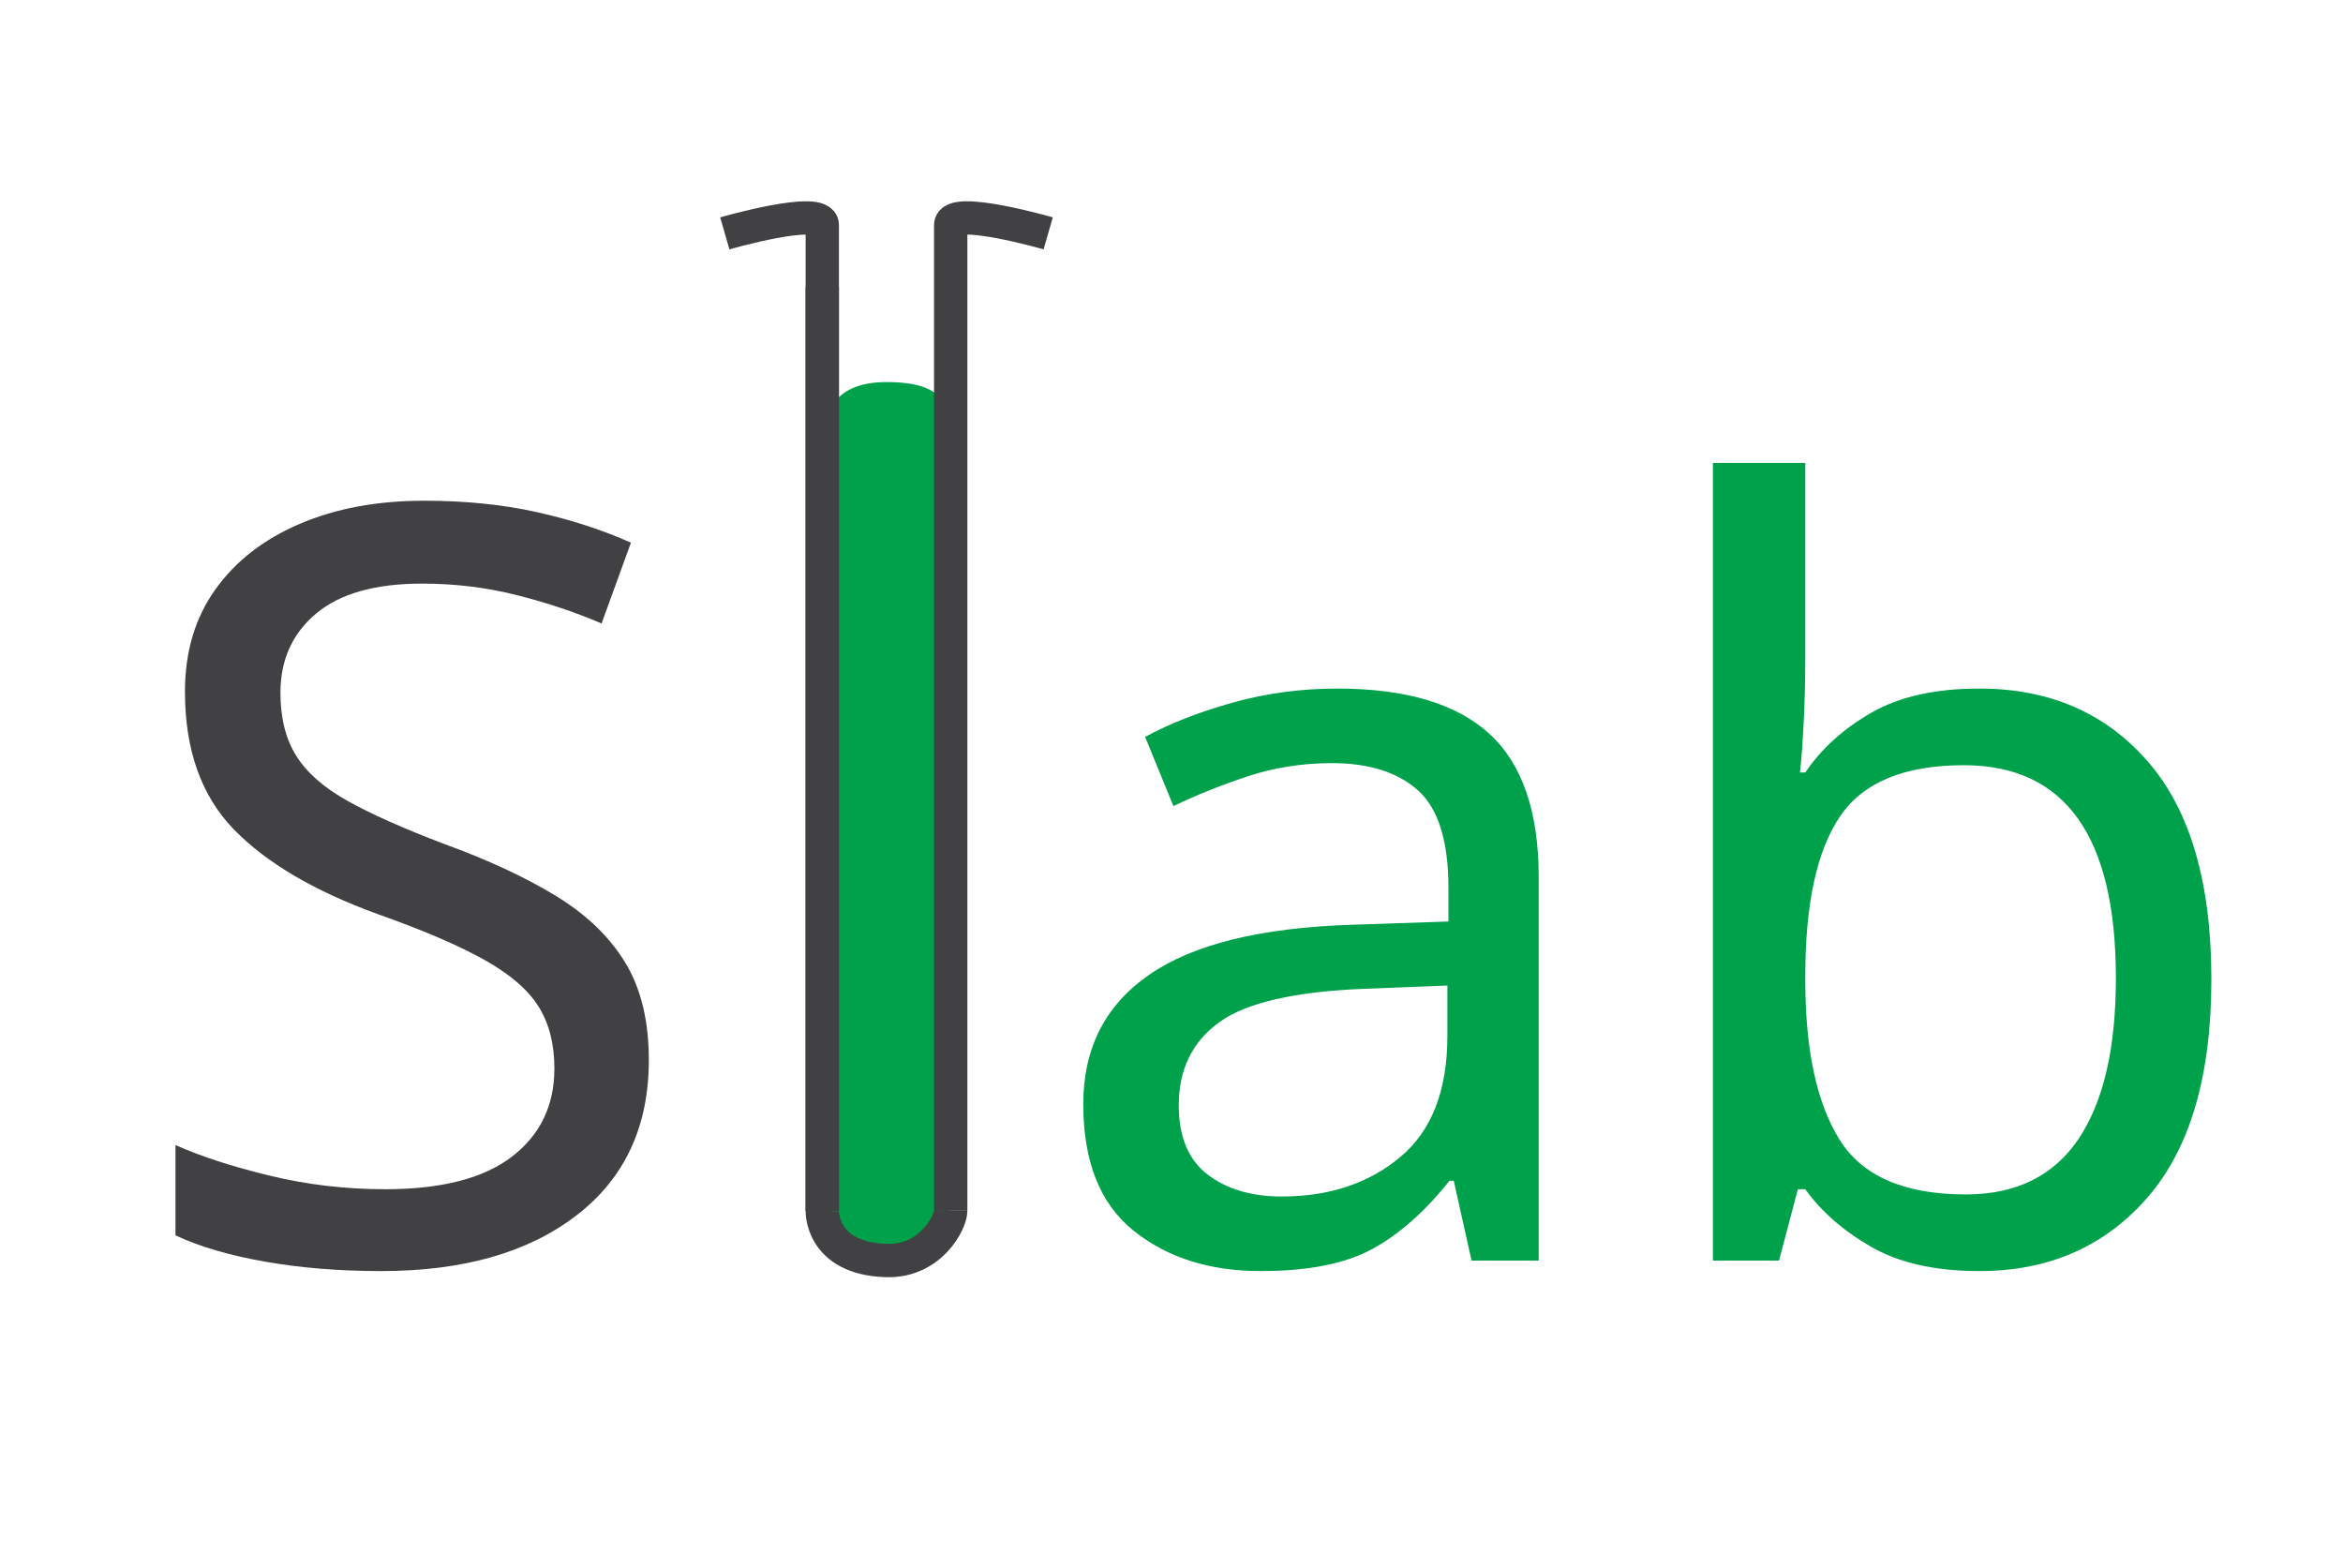
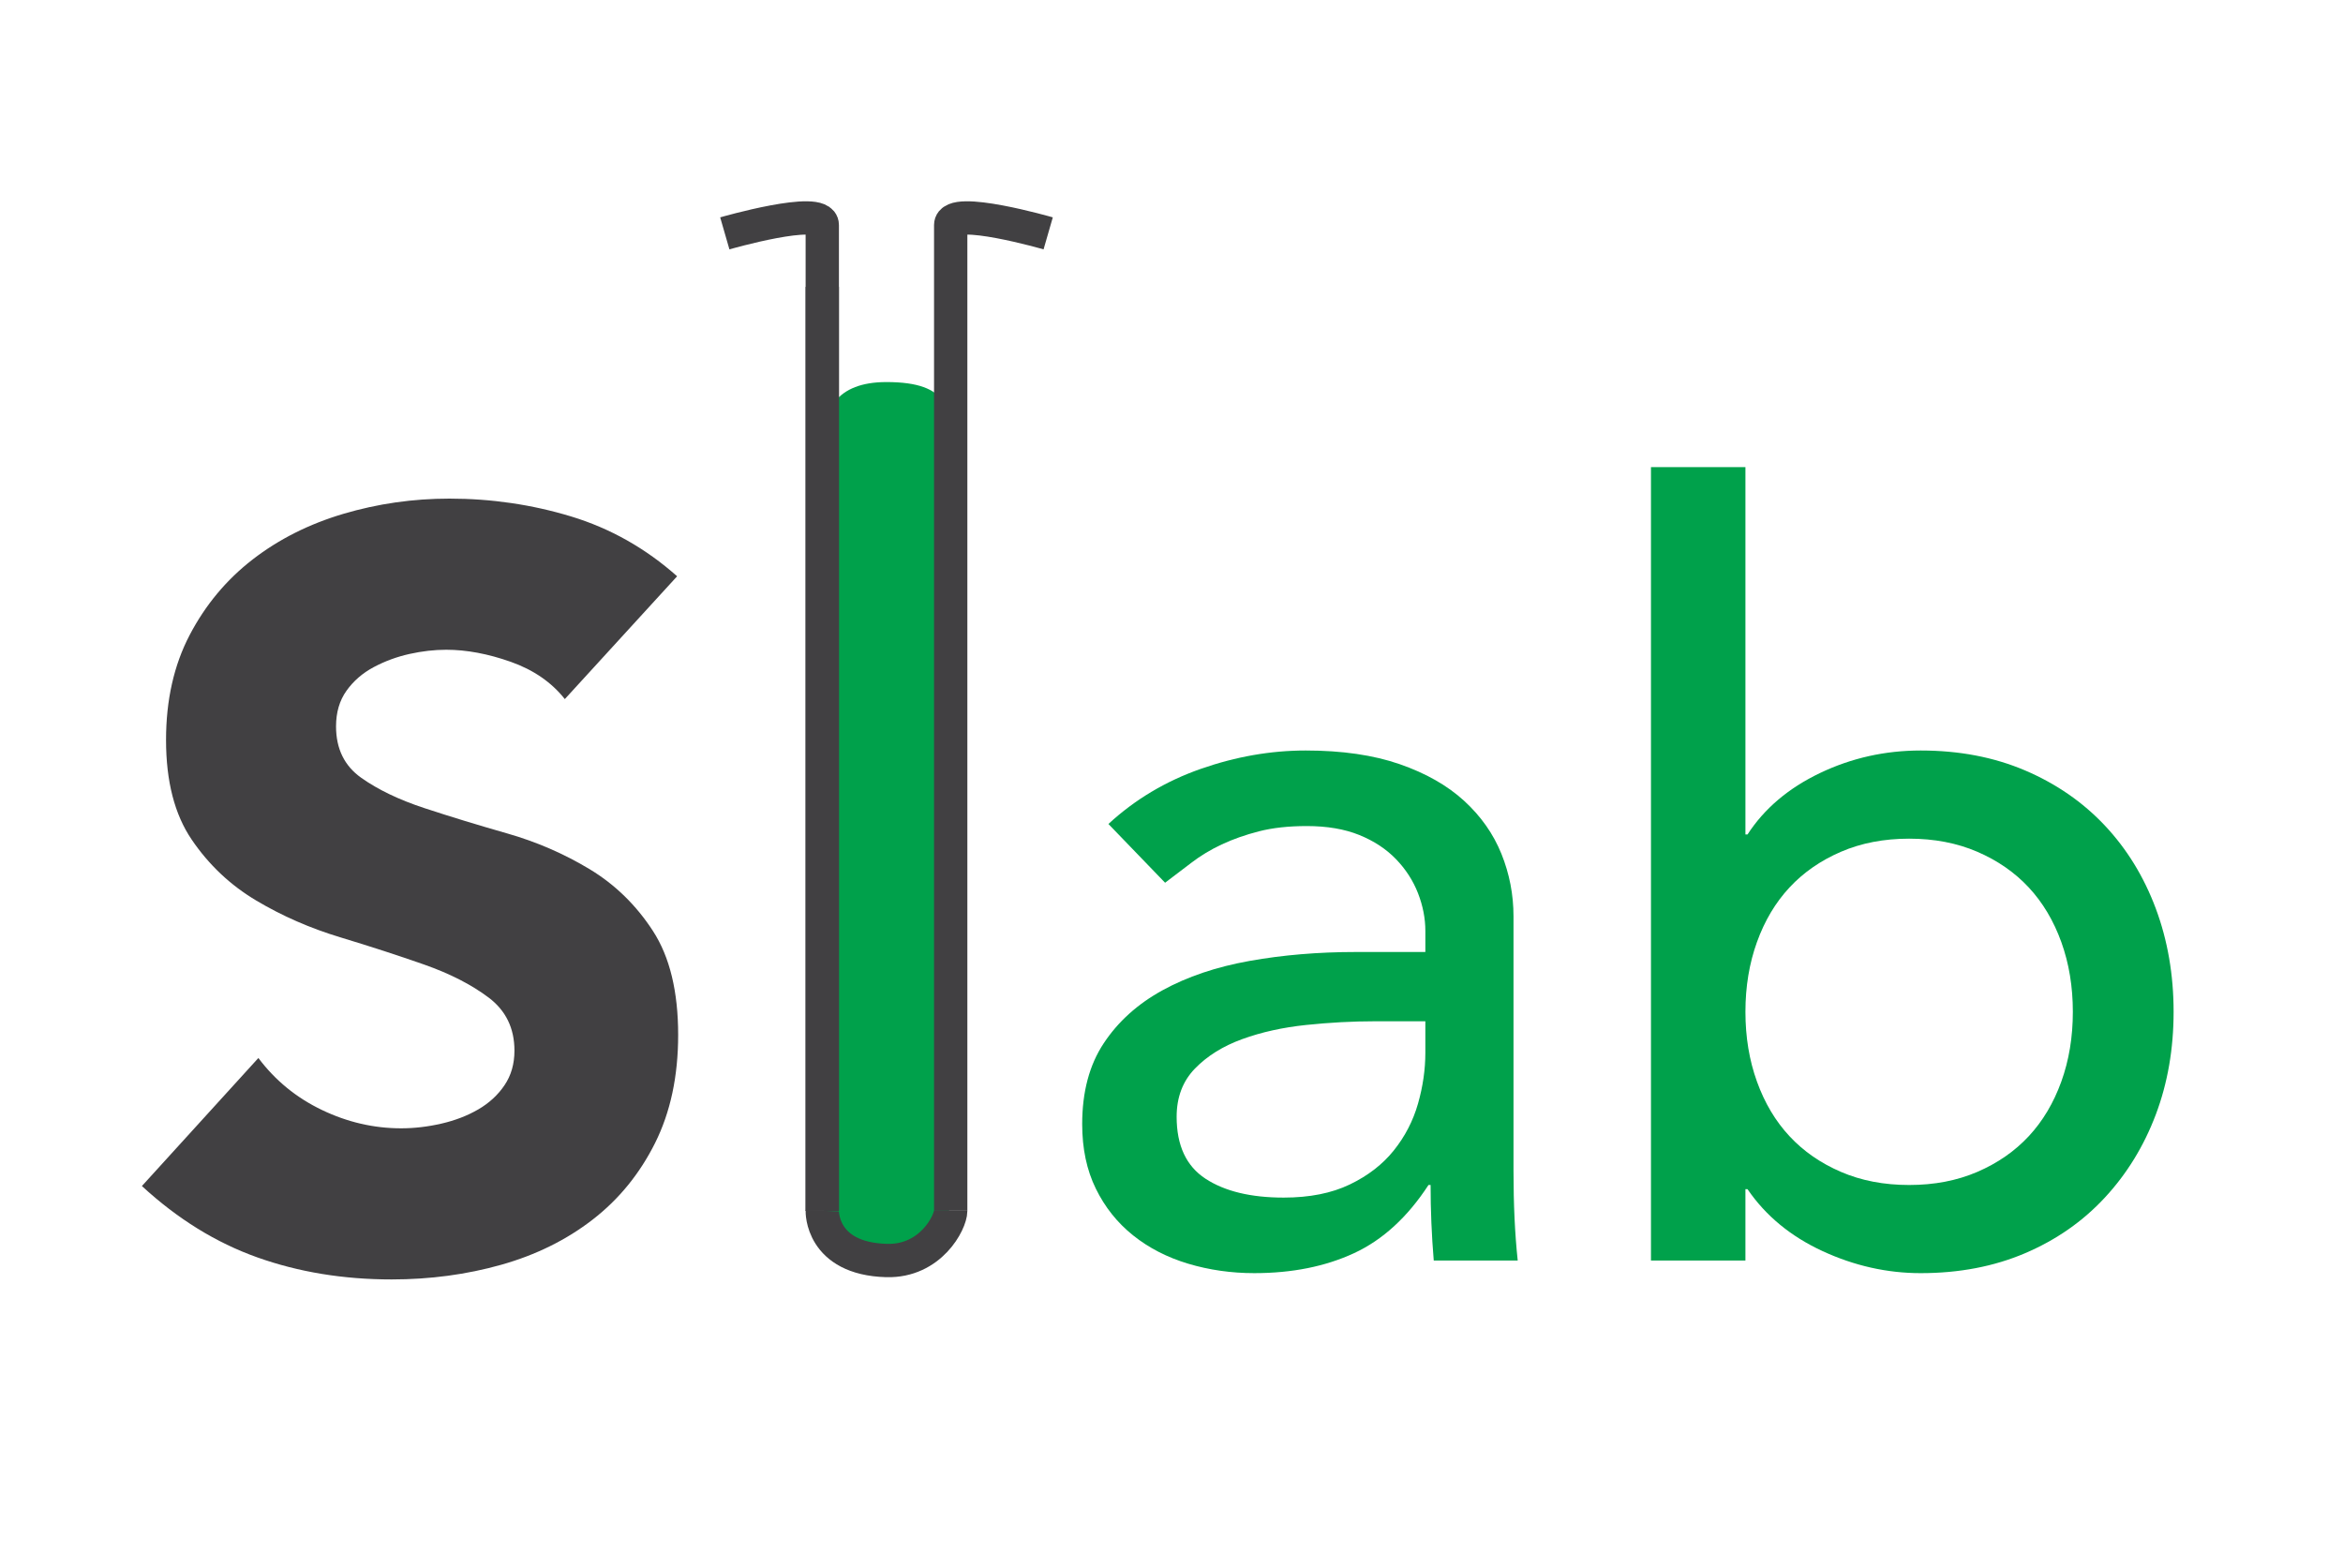
<svg xmlns="http://www.w3.org/2000/svg" version="1.1" id="Layer_1" x="0px" y="0px" width="351.588px" height="235.161px" viewBox="0 0 351.588 235.161" enable-background="new 0 0 351.588 235.161" xml:space="preserve">
  <g>
-     <text transform="matrix(1 0 0 1 18.3018 189.1499)" fill="#414042" font-family="'Avenir-Black'" font-size="157.478">S</text>
+     <text transform="matrix(1 0 0 1 18.3018 189.1499)" display="none" fill="#414042" enable-background="new    " font-family="'Avenir-Black'" font-size="157.478">S</text>
    <text transform="matrix(1 0 0 1 108.6929 189.1499)" fill="#00A14B" font-family="'Avenir-Black'" font-size="157.478"> </text>
-     <text transform="matrix(1 0 0 1 155.3047 189.1499)" fill="#00A14B" font-family="'Avenir-Medium'" font-size="157.478">ab</text>
+     <g enable-background="new    ">
+       <path fill="#414042" d="M84.757,104.899c-1.995-2.52-4.7-4.382-8.11-5.59c-3.413-1.206-6.641-1.812-9.685-1.812    c-1.786,0-3.622,0.212-5.512,0.63c-1.89,0.421-3.676,1.078-5.354,1.969c-1.681,0.893-3.046,2.074-4.095,3.543    c-1.051,1.472-1.575,3.256-1.575,5.354c0,3.361,1.26,5.933,3.779,7.717c2.52,1.786,5.694,3.307,9.528,4.566    c3.831,1.26,7.953,2.52,12.362,3.779s8.528,3.046,12.362,5.354c3.832,2.311,7.008,5.408,9.528,9.291    c2.52,3.886,3.779,9.082,3.779,15.591c0,6.195-1.156,11.602-3.464,16.22c-2.311,4.621-5.433,8.452-9.37,11.496    c-3.937,3.046-8.504,5.303-13.701,6.771s-10.684,2.205-16.457,2.205c-7.244,0-13.964-1.103-20.157-3.308    c-6.195-2.204-11.968-5.772-17.322-10.708l17.48-19.213c2.52,3.361,5.694,5.96,9.527,7.796c3.831,1.838,7.795,2.756,11.89,2.756    c1.993,0,4.016-0.236,6.063-0.709s3.883-1.182,5.512-2.126c1.626-0.945,2.938-2.15,3.937-3.622    c0.997-1.469,1.496-3.201,1.496-5.197c0-3.358-1.287-6.008-3.858-7.952c-2.574-1.941-5.802-3.595-9.685-4.961    c-3.885-1.363-8.085-2.729-12.598-4.094c-4.515-1.363-8.715-3.201-12.598-5.512c-3.885-2.309-7.114-5.354-9.685-9.134    c-2.574-3.779-3.858-8.765-3.858-14.961c0-5.984,1.181-11.232,3.543-15.748c2.362-4.513,5.512-8.292,9.449-11.338    c3.937-3.044,8.477-5.327,13.622-6.851c5.143-1.521,10.445-2.283,15.905-2.283c6.299,0,12.387,0.894,18.267,2.677    c5.878,1.787,11.181,4.779,15.906,8.977L84.757,104.899z" />
+     </g>
+     <text transform="matrix(1 0 0 1 155.3047 189.1499)" display="none" fill="#00A14B" enable-background="new    " font-family="'Avenir-Medium'" font-size="157.478">ab</text>
+     <g enable-background="new    ">
+       <path fill="#00A14B" d="M166.328,123.639c3.989-3.674,8.607-6.43,13.858-8.268c5.248-1.836,10.496-2.756,15.748-2.756    c5.457,0,10.156,0.684,14.094,2.047c3.938,1.366,7.165,3.204,9.686,5.512c2.52,2.311,4.382,4.961,5.59,7.953    c1.205,2.992,1.811,6.117,1.811,9.37v38.109c0,2.625,0.053,5.039,0.158,7.244c0.104,2.204,0.261,4.306,0.473,6.299h-12.599    c-0.315-3.779-0.473-7.559-0.473-11.339h-0.315c-3.148,4.831-6.877,8.243-11.18,10.236c-4.307,1.993-9.292,2.992-14.961,2.992    c-3.465,0-6.771-0.473-9.922-1.417c-3.149-0.945-5.905-2.362-8.267-4.252s-4.227-4.225-5.59-7.008    c-1.366-2.78-2.047-6.009-2.047-9.685c0-4.828,1.075-8.871,3.229-12.126c2.15-3.253,5.091-5.905,8.819-7.953    c3.725-2.047,8.083-3.516,13.07-4.409c4.985-0.891,10.314-1.339,15.984-1.339h10.394v-3.149c0-1.89-0.369-3.779-1.103-5.669    c-0.736-1.89-1.838-3.595-3.307-5.118c-1.472-1.521-3.308-2.729-5.512-3.622c-2.205-0.891-4.83-1.339-7.875-1.339    c-2.73,0-5.117,0.264-7.164,0.788c-2.048,0.526-3.912,1.181-5.591,1.968c-1.681,0.788-3.204,1.708-4.567,2.756    c-1.365,1.051-2.677,2.048-3.937,2.992L166.328,123.639z M206.327,153.245c-3.361,0-6.799,0.185-10.314,0.552    c-3.519,0.369-6.72,1.077-9.605,2.126c-2.889,1.051-5.252,2.52-7.087,4.409c-1.839,1.89-2.756,4.306-2.756,7.244    c0,4.306,1.442,7.401,4.331,9.291c2.886,1.89,6.795,2.835,11.731,2.835c3.883,0,7.19-0.655,9.921-1.969    c2.729-1.312,4.934-3.017,6.614-5.118c1.679-2.099,2.886-4.434,3.622-7.008c0.733-2.571,1.103-5.118,1.103-7.638v-4.725H206.327z" />
+       <path fill="#00A14B" d="M247.743,70.096h14.174v55.117h0.314c2.52-3.883,6.143-6.953,10.866-9.212    c4.724-2.257,9.764-3.386,15.118-3.386c5.772,0,10.996,0.999,15.669,2.992c4.67,1.995,8.661,4.751,11.968,8.268    c3.308,3.519,5.852,7.664,7.639,12.44c1.783,4.778,2.677,9.948,2.677,15.512c0,5.565-0.894,10.708-2.677,15.433    c-1.787,4.725-4.331,8.873-7.639,12.441c-3.307,3.57-7.298,6.353-11.968,8.346c-4.673,1.993-9.896,2.992-15.669,2.992    c-5.039,0-9.948-1.103-14.725-3.307c-4.778-2.205-8.531-5.301-11.26-9.292h-0.314v10.709h-14.174V70.096z M286.483,177.811    c3.779,0,7.189-0.654,10.236-1.968c3.043-1.312,5.615-3.096,7.716-5.354c2.099-2.257,3.726-4.985,4.882-8.188    c1.154-3.201,1.732-6.693,1.732-10.473s-0.578-7.269-1.732-10.473c-1.156-3.201-2.783-5.93-4.882-8.188    c-2.101-2.257-4.673-4.04-7.716-5.354c-3.047-1.312-6.457-1.969-10.236-1.969s-7.192,0.657-10.236,1.969    c-3.046,1.314-5.617,3.098-7.717,5.354c-2.102,2.259-3.728,4.987-4.881,8.188c-1.156,3.204-1.732,6.693-1.732,10.473    s0.576,7.271,1.732,10.473c1.153,3.203,2.779,5.932,4.881,8.188c2.1,2.259,4.671,4.043,7.717,5.354    C279.291,177.157,282.704,177.811,286.483,177.811z" />
+     </g>
    <g>
      <path fill="#00A14B" d="M142.661,179.513c0,5.325-4.313,9.638-9.635,9.638l0,0c-5.322,0-9.637-4.312-9.637-9.638V66.966    c0-5.318,2.048-9.637,9.637-9.637l0,0c9.635,0,9.635,4.318,9.635,9.637V179.513z" />
      <g>
        <g>
          <g>
            <path fill="none" stroke="#414042" stroke-width="5" stroke-miterlimit="10" d="M108.763,35.017c0,0,14.627-4.223,14.627-1.256       c0,3.339,0,7.344,0,9.285c0,34.66,0,138.633,0,138.633" />
            <path fill="none" stroke="#414042" stroke-width="5" stroke-miterlimit="10" d="M157.289,35.017c0,0-14.628-4.223-14.628-1.256       c0,3.339,0,7.344,0,9.285c0,34.66,0,138.633,0,138.633" />
            <path fill="none" stroke="#414042" stroke-width="5" stroke-miterlimit="10" d="M123.39,43.046c0,39.049,0,32.359,0,138.633" />
          </g>
          <path fill="none" stroke="#414042" stroke-width="5" stroke-miterlimit="10" d="M123.39,181.679c0,0-0.256,7.184,9.637,7.465      c6.63,0.192,9.635-5.741,9.635-7.465" />
        </g>
      </g>
    </g>
  </g>
</svg>
